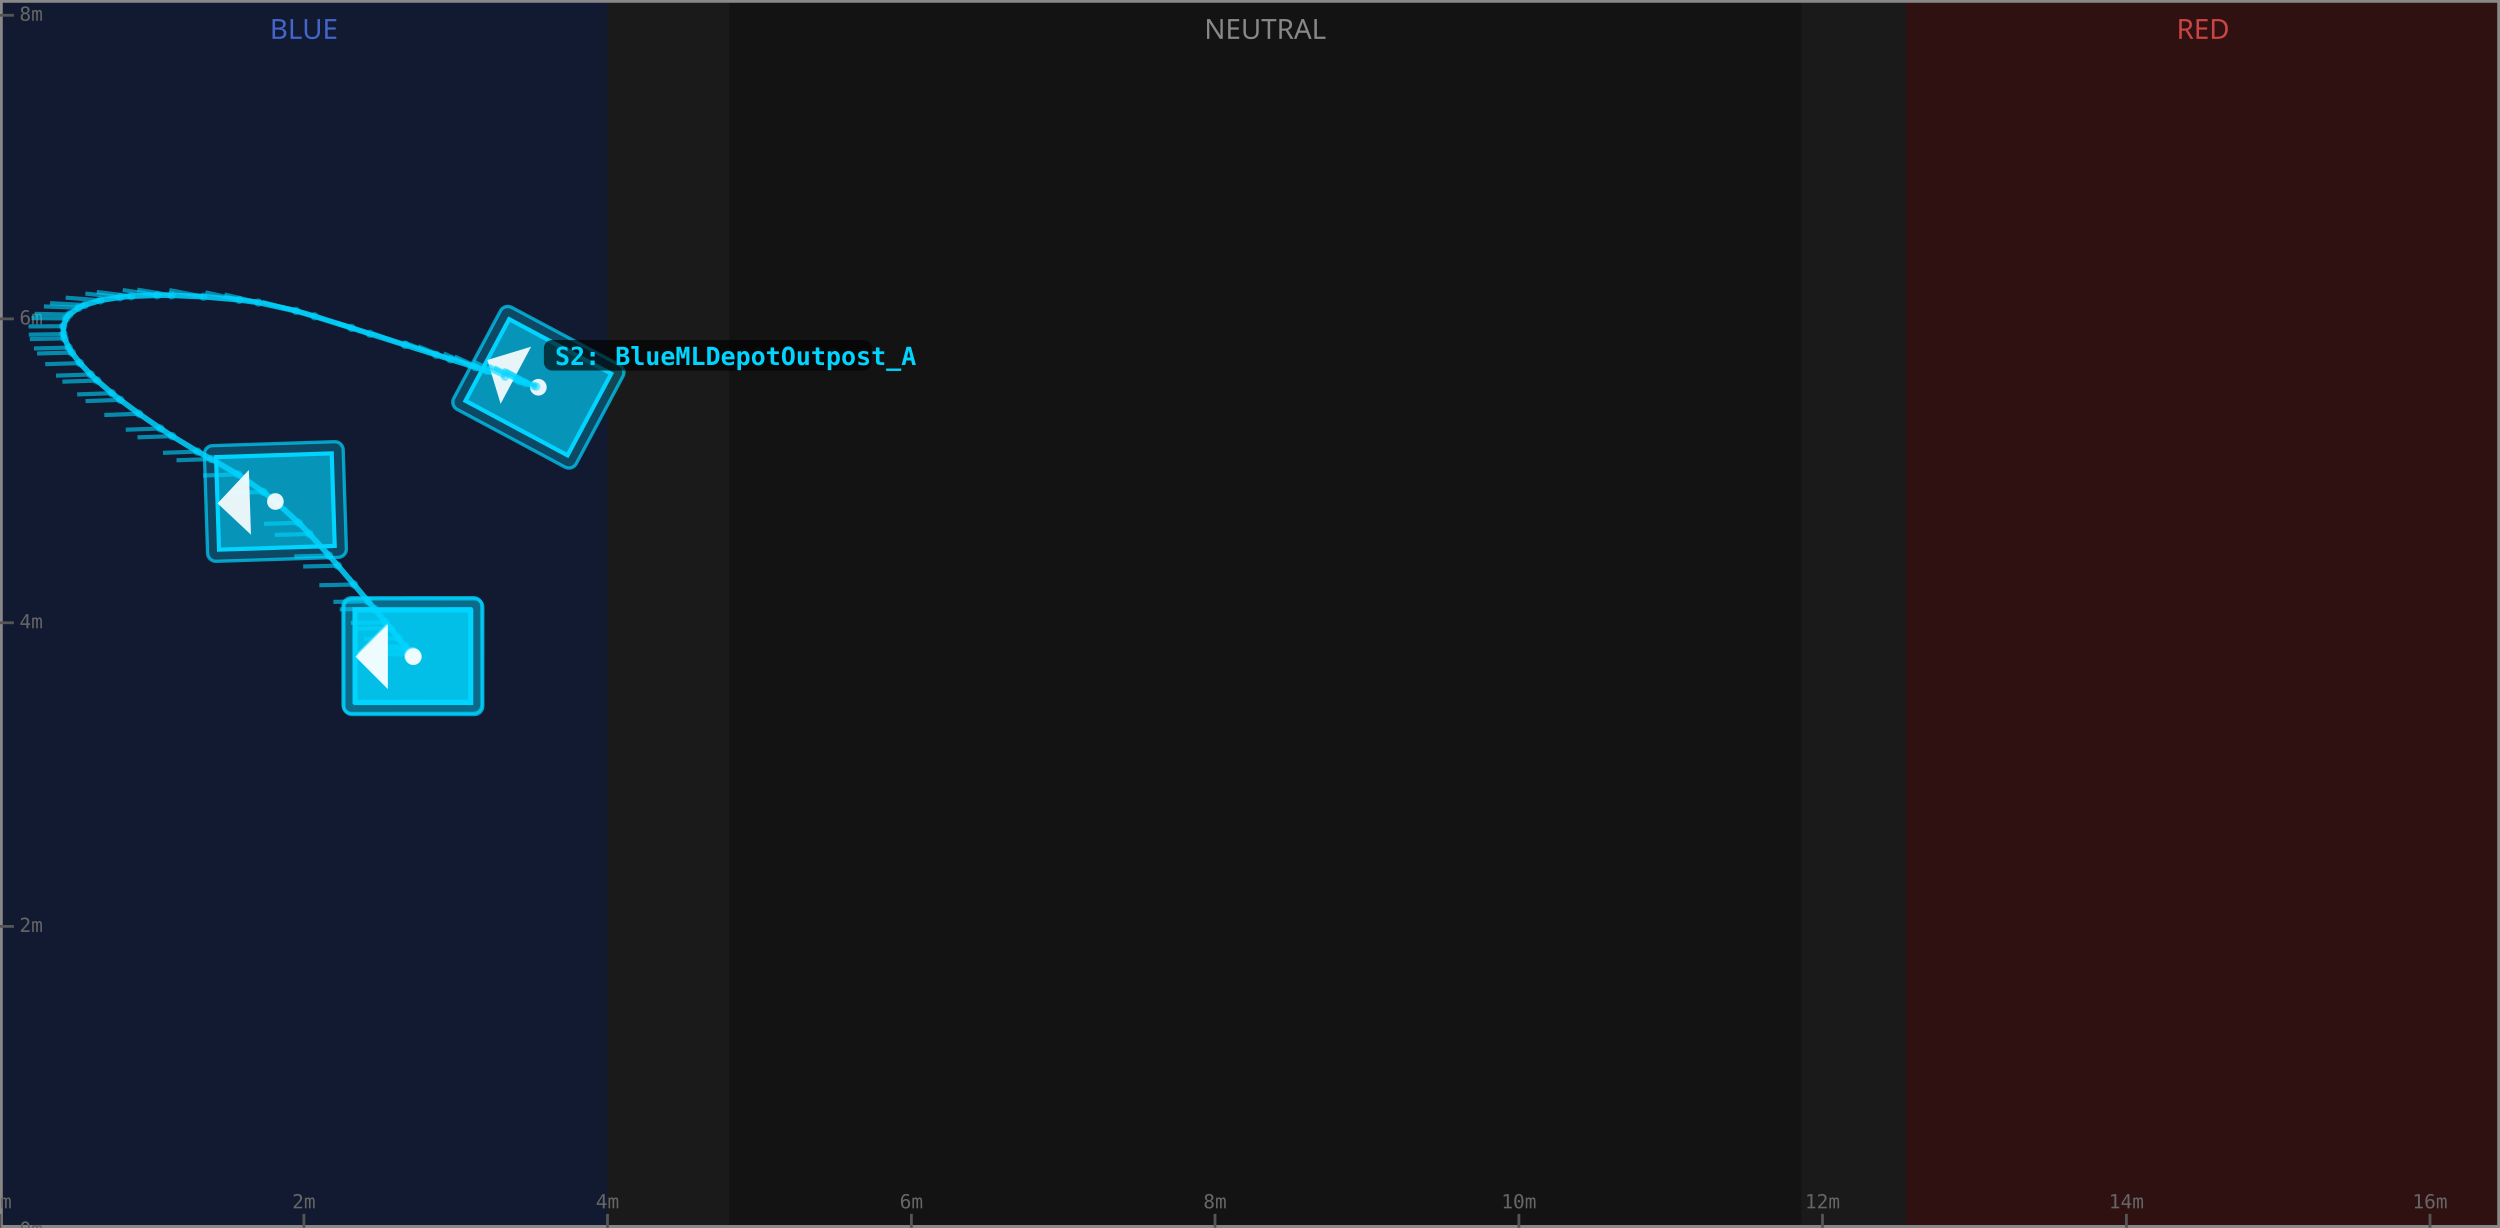
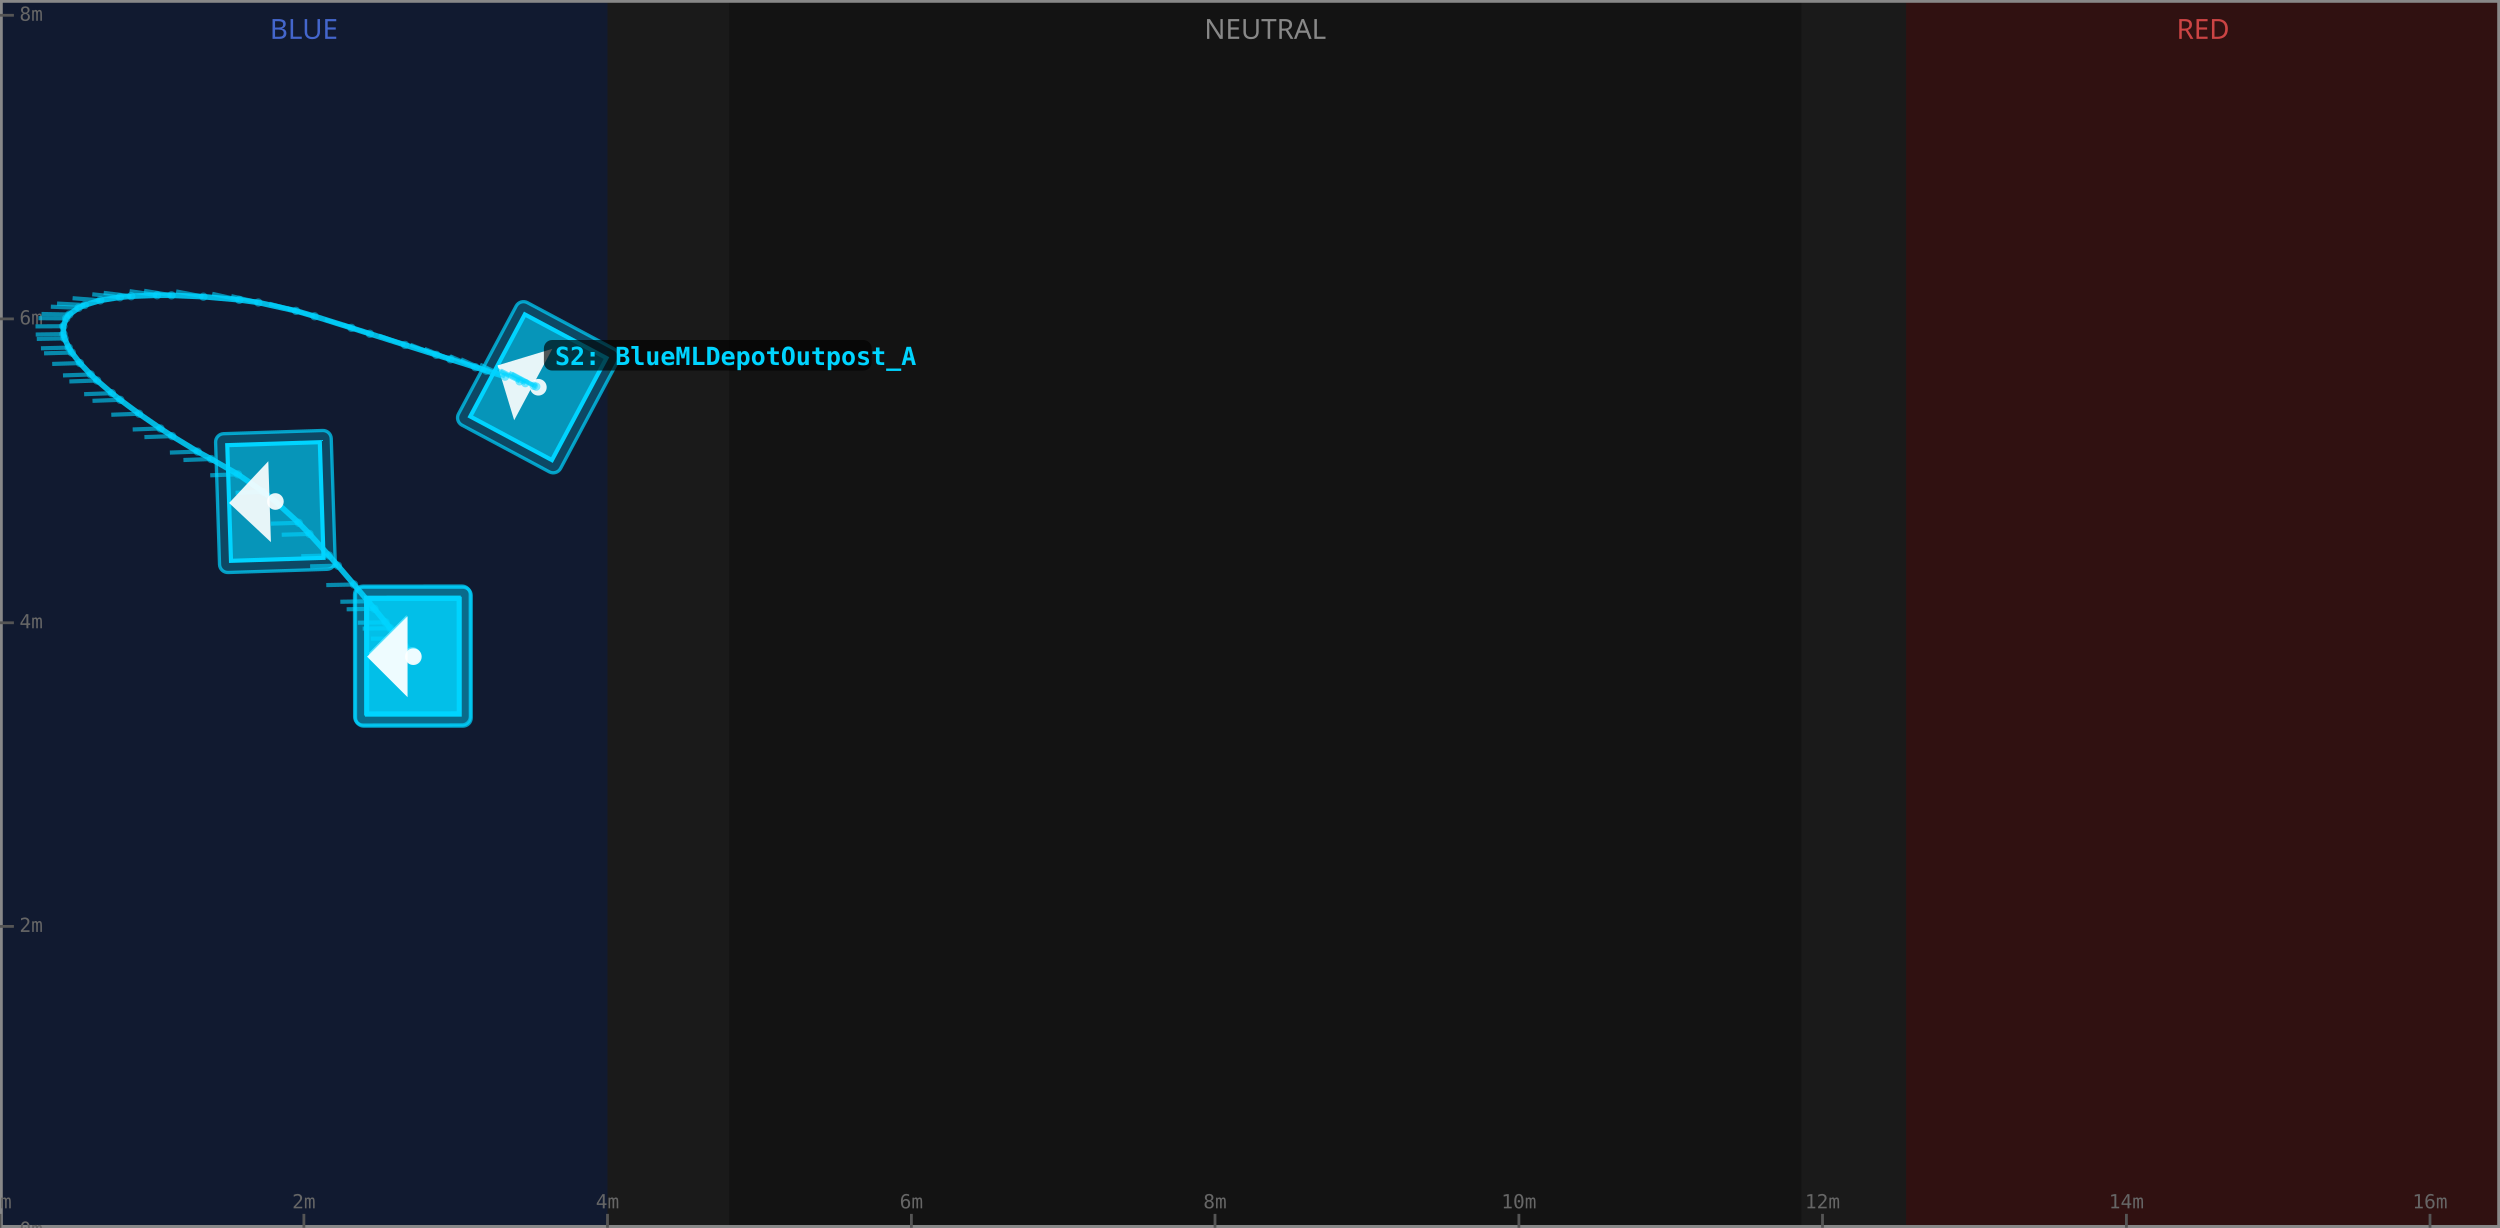
<svg xmlns="http://www.w3.org/2000/svg" width="900" height="442" viewBox="0 0 900 442">
  <rect x="0" y="0" width="900" height="442" fill="#1a1a1a" />
  <rect x="0" y="0" width="218.7" height="442" fill="#0d1a3a" fill-opacity="0.7" />
  <text x="109.4" y="14" text-anchor="middle" font-size="10" fill="#4466cc" font-family="sans-serif">BLUE</text>
  <rect x="262.5" y="0" width="386.0" height="442" fill="#111111" fill-opacity="0.7" />
  <text x="455.5" y="14" text-anchor="middle" font-size="10" fill="#888" font-family="sans-serif">NEUTRAL</text>
  <rect x="686.2" y="0" width="213.8" height="442" fill="#3a0d0d" fill-opacity="0.7" />
  <text x="793.1" y="14" text-anchor="middle" font-size="10" fill="#cc4444" font-family="sans-serif">RED</text>
  <rect x="0" y="0" width="900" height="442" fill="none" stroke="#888" stroke-width="2" />
  <line x1="0.0" y1="442" x2="0.0" y2="437" stroke="#555" stroke-width="1" />
  <text x="0.0" y="435" text-anchor="middle" font-size="7" fill="#666" font-family="monospace">0m</text>
  <line x1="109.4" y1="442" x2="109.4" y2="437" stroke="#555" stroke-width="1" />
  <text x="109.4" y="435" text-anchor="middle" font-size="7" fill="#666" font-family="monospace">2m</text>
  <line x1="218.7" y1="442" x2="218.7" y2="437" stroke="#555" stroke-width="1" />
  <text x="218.7" y="435" text-anchor="middle" font-size="7" fill="#666" font-family="monospace">4m</text>
  <line x1="328.1" y1="442" x2="328.1" y2="437" stroke="#555" stroke-width="1" />
  <text x="328.1" y="435" text-anchor="middle" font-size="7" fill="#666" font-family="monospace">6m</text>
  <line x1="437.4" y1="442" x2="437.4" y2="437" stroke="#555" stroke-width="1" />
  <text x="437.4" y="435" text-anchor="middle" font-size="7" fill="#666" font-family="monospace">8m</text>
  <line x1="546.8" y1="442" x2="546.8" y2="437" stroke="#555" stroke-width="1" />
  <text x="546.8" y="435" text-anchor="middle" font-size="7" fill="#666" font-family="monospace">10m</text>
  <line x1="656.1" y1="442" x2="656.1" y2="437" stroke="#555" stroke-width="1" />
  <text x="656.1" y="435" text-anchor="middle" font-size="7" fill="#666" font-family="monospace">12m</text>
  <line x1="765.5" y1="442" x2="765.5" y2="437" stroke="#555" stroke-width="1" />
  <text x="765.5" y="435" text-anchor="middle" font-size="7" fill="#666" font-family="monospace">14m</text>
  <line x1="874.8" y1="442" x2="874.8" y2="437" stroke="#555" stroke-width="1" />
  <text x="874.8" y="435" text-anchor="middle" font-size="7" fill="#666" font-family="monospace">16m</text>
  <line x1="0" y1="442.9" x2="5" y2="442.9" stroke="#555" stroke-width="1" />
  <text x="7" y="442.9" dominant-baseline="middle" font-size="7" fill="#666" font-family="monospace">0m</text>
  <line x1="0" y1="333.5" x2="5" y2="333.5" stroke="#555" stroke-width="1" />
  <text x="7" y="333.5" dominant-baseline="middle" font-size="7" fill="#666" font-family="monospace">2m</text>
  <line x1="0" y1="224.2" x2="5" y2="224.2" stroke="#555" stroke-width="1" />
  <text x="7" y="224.2" dominant-baseline="middle" font-size="7" fill="#666" font-family="monospace">4m</text>
  <line x1="0" y1="114.8" x2="5" y2="114.8" stroke="#555" stroke-width="1" />
  <text x="7" y="114.8" dominant-baseline="middle" font-size="7" fill="#666" font-family="monospace">6m</text>
  <line x1="0" y1="5.5" x2="5" y2="5.5" stroke="#555" stroke-width="1" />
  <text x="7" y="5.5" dominant-baseline="middle" font-size="7" fill="#666" font-family="monospace">8m</text>
  <polyline points="193.81,139.41 193.06,139.18 192.13,138.88 189.13,137.93 187.06,137.27 181.82,135.60 175.07,133.46 171.13,132.21 162.13,129.35 157.07,127.75 145.82,124.18 133.14,120.15 126.51,118.03 113.24,113.86 106.56,111.91 92.99,108.90 86.15,107.95 73.23,106.81 61.74,106.32 56.54,106.29 47.25,106.64 43.16,107.01 36.10,108.14 30.52,109.80 28.29,110.81 24.95,113.22 23.84,114.62 22.78,117.44 22.85,120.28 23.24,121.82 24.74,125.14 25.85,126.92 28.78,130.71 32.66,134.81 34.96,136.98 40.28,141.55 43.29,143.94 50.05,148.95 57.76,154.25 61.98,157.00 71.15,162.58 76.03,165.25 85.67,170.76 94.80,177.08 99.14,180.54 107.53,188.21 111.41,192.22 118.44,199.98 121.64,203.64 127.45,210.42 132.52,216.46 134.79,219.18 138.80,224.05 140.55,226.19 143.53,229.86 145.85,232.72 146.75,233.85 148.07,235.49 148.48,236.00 148.81,236.41" fill="none" stroke="#00d4ff" stroke-width="2" stroke-opacity="0.85" stroke-linejoin="round" stroke-linecap="round" />
  <g id="pose0" transform="translate(193.81,139.41) rotate(-151.87)">
-     <rect x="-25.00" y="-20.83" width="50.00" height="41.66" rx="3" fill="#00d4ff" fill-opacity="0.25" stroke="#00d4ff" stroke-width="1.2" stroke-opacity="0.7" />
-     <rect x="-20.83" y="-16.67" width="41.66" height="33.33" fill="#00d4ff" fill-opacity="0.55" stroke="#00d4ff" stroke-width="1.5" />
-     <polygon points="20.83,0 9.17,11.67 9.17,-11.67" fill="#ffffff" fill-opacity="0.9" />
+     <rect x="-20.83" y="-25.00" width="41.66" height="50.00" rx="3" fill="#00d4ff" fill-opacity="0.25" stroke="#00d4ff" stroke-width="1.2" stroke-opacity="0.7" />
+     <rect x="-16.67" y="-20.83" width="33.33" height="41.66" fill="#00d4ff" fill-opacity="0.55" stroke="#00d4ff" stroke-width="1.5" />
+     <polygon points="16.67,0 2.08,14.58 2.08,-14.58" fill="#ffffff" fill-opacity="0.9" />
    <circle cx="0" cy="0" r="3" fill="#ffffff" fill-opacity="0.9" />
  </g>
  <g id="pose1" transform="translate(193.06,139.18) rotate(-151.99)">
-     <line x1="0" y1="0" x2="12.50" y2="0" stroke="#00d4ff" stroke-width="1.5" stroke-opacity="0.6" />
+     <line x1="0" y1="0" x2="10.00" y2="0" stroke="#00d4ff" stroke-width="1.5" stroke-opacity="0.6" />
    <circle cx="0" cy="0" r="1.5" fill="#00d4ff" fill-opacity="0.5" />
  </g>
  <g id="pose2" transform="translate(192.13,138.88) rotate(-152.21)">
-     <line x1="0" y1="0" x2="12.50" y2="0" stroke="#00d4ff" stroke-width="1.5" stroke-opacity="0.6" />
+     <line x1="0" y1="0" x2="10.00" y2="0" stroke="#00d4ff" stroke-width="1.5" stroke-opacity="0.6" />
    <circle cx="0" cy="0" r="1.5" fill="#00d4ff" fill-opacity="0.5" />
  </g>
  <g id="pose3" transform="translate(189.13,137.93) rotate(-152.93)">
-     <line x1="0" y1="0" x2="12.50" y2="0" stroke="#00d4ff" stroke-width="1.5" stroke-opacity="0.6" />
+     <line x1="0" y1="0" x2="10.00" y2="0" stroke="#00d4ff" stroke-width="1.5" stroke-opacity="0.6" />
    <circle cx="0" cy="0" r="1.5" fill="#00d4ff" fill-opacity="0.5" />
  </g>
  <g id="pose4" transform="translate(187.06,137.27) rotate(-153.40)">
-     <line x1="0" y1="0" x2="12.50" y2="0" stroke="#00d4ff" stroke-width="1.5" stroke-opacity="0.6" />
+     <line x1="0" y1="0" x2="10.00" y2="0" stroke="#00d4ff" stroke-width="1.5" stroke-opacity="0.6" />
    <circle cx="0" cy="0" r="1.5" fill="#00d4ff" fill-opacity="0.5" />
  </g>
  <g id="pose5" transform="translate(181.82,135.60) rotate(-154.53)">
-     <line x1="0" y1="0" x2="12.50" y2="0" stroke="#00d4ff" stroke-width="1.5" stroke-opacity="0.6" />
+     <line x1="0" y1="0" x2="10.00" y2="0" stroke="#00d4ff" stroke-width="1.5" stroke-opacity="0.6" />
    <circle cx="0" cy="0" r="1.5" fill="#00d4ff" fill-opacity="0.5" />
  </g>
  <g id="pose6" transform="translate(175.07,133.46) rotate(-155.84)">
-     <line x1="0" y1="0" x2="12.50" y2="0" stroke="#00d4ff" stroke-width="1.5" stroke-opacity="0.6" />
+     <line x1="0" y1="0" x2="10.00" y2="0" stroke="#00d4ff" stroke-width="1.5" stroke-opacity="0.6" />
    <circle cx="0" cy="0" r="1.5" fill="#00d4ff" fill-opacity="0.5" />
  </g>
  <g id="pose7" transform="translate(171.13,132.21) rotate(-156.55)">
-     <line x1="0" y1="0" x2="12.50" y2="0" stroke="#00d4ff" stroke-width="1.5" stroke-opacity="0.6" />
+     <line x1="0" y1="0" x2="10.00" y2="0" stroke="#00d4ff" stroke-width="1.5" stroke-opacity="0.6" />
    <circle cx="0" cy="0" r="1.5" fill="#00d4ff" fill-opacity="0.5" />
  </g>
  <g id="pose8" transform="translate(162.13,129.35) rotate(-158.04)">
-     <line x1="0" y1="0" x2="12.50" y2="0" stroke="#00d4ff" stroke-width="1.5" stroke-opacity="0.6" />
+     <line x1="0" y1="0" x2="10.00" y2="0" stroke="#00d4ff" stroke-width="1.5" stroke-opacity="0.6" />
    <circle cx="0" cy="0" r="1.5" fill="#00d4ff" fill-opacity="0.5" />
  </g>
  <g id="pose9" transform="translate(157.07,127.75) rotate(-158.80)">
-     <line x1="0" y1="0" x2="12.50" y2="0" stroke="#00d4ff" stroke-width="1.5" stroke-opacity="0.6" />
+     <line x1="0" y1="0" x2="10.00" y2="0" stroke="#00d4ff" stroke-width="1.5" stroke-opacity="0.6" />
    <circle cx="0" cy="0" r="1.5" fill="#00d4ff" fill-opacity="0.5" />
  </g>
  <g id="pose10" transform="translate(145.82,124.18) rotate(-160.36)">
-     <line x1="0" y1="0" x2="12.50" y2="0" stroke="#00d4ff" stroke-width="1.5" stroke-opacity="0.6" />
+     <line x1="0" y1="0" x2="10.00" y2="0" stroke="#00d4ff" stroke-width="1.5" stroke-opacity="0.6" />
    <circle cx="0" cy="0" r="1.5" fill="#00d4ff" fill-opacity="0.5" />
  </g>
  <g id="pose11" transform="translate(133.14,120.15) rotate(-161.92)">
-     <line x1="0" y1="0" x2="12.50" y2="0" stroke="#00d4ff" stroke-width="1.5" stroke-opacity="0.6" />
+     <line x1="0" y1="0" x2="10.00" y2="0" stroke="#00d4ff" stroke-width="1.5" stroke-opacity="0.6" />
    <circle cx="0" cy="0" r="1.5" fill="#00d4ff" fill-opacity="0.5" />
  </g>
  <g id="pose12" transform="translate(126.51,118.03) rotate(-162.69)">
-     <line x1="0" y1="0" x2="12.50" y2="0" stroke="#00d4ff" stroke-width="1.5" stroke-opacity="0.6" />
+     <line x1="0" y1="0" x2="10.00" y2="0" stroke="#00d4ff" stroke-width="1.5" stroke-opacity="0.6" />
    <circle cx="0" cy="0" r="1.5" fill="#00d4ff" fill-opacity="0.5" />
  </g>
  <g id="pose13" transform="translate(113.24,113.86) rotate(-164.29)">
-     <line x1="0" y1="0" x2="12.50" y2="0" stroke="#00d4ff" stroke-width="1.5" stroke-opacity="0.6" />
+     <line x1="0" y1="0" x2="10.00" y2="0" stroke="#00d4ff" stroke-width="1.5" stroke-opacity="0.6" />
    <circle cx="0" cy="0" r="1.5" fill="#00d4ff" fill-opacity="0.5" />
  </g>
  <g id="pose14" transform="translate(106.56,111.91) rotate(-165.09)">
-     <line x1="0" y1="0" x2="12.50" y2="0" stroke="#00d4ff" stroke-width="1.5" stroke-opacity="0.6" />
+     <line x1="0" y1="0" x2="10.00" y2="0" stroke="#00d4ff" stroke-width="1.5" stroke-opacity="0.6" />
    <circle cx="0" cy="0" r="1.5" fill="#00d4ff" fill-opacity="0.5" />
  </g>
  <g id="pose15" transform="translate(92.99,108.90) rotate(-166.68)">
-     <line x1="0" y1="0" x2="12.50" y2="0" stroke="#00d4ff" stroke-width="1.5" stroke-opacity="0.6" />
+     <line x1="0" y1="0" x2="10.00" y2="0" stroke="#00d4ff" stroke-width="1.5" stroke-opacity="0.6" />
    <circle cx="0" cy="0" r="1.5" fill="#00d4ff" fill-opacity="0.5" />
  </g>
  <g id="pose16" transform="translate(86.15,107.95) rotate(-167.48)">
-     <line x1="0" y1="0" x2="12.50" y2="0" stroke="#00d4ff" stroke-width="1.5" stroke-opacity="0.6" />
+     <line x1="0" y1="0" x2="10.00" y2="0" stroke="#00d4ff" stroke-width="1.5" stroke-opacity="0.6" />
    <circle cx="0" cy="0" r="1.5" fill="#00d4ff" fill-opacity="0.5" />
  </g>
  <g id="pose17" transform="translate(73.23,106.81) rotate(-169.02)">
-     <line x1="0" y1="0" x2="12.50" y2="0" stroke="#00d4ff" stroke-width="1.5" stroke-opacity="0.6" />
+     <line x1="0" y1="0" x2="10.00" y2="0" stroke="#00d4ff" stroke-width="1.5" stroke-opacity="0.6" />
    <circle cx="0" cy="0" r="1.5" fill="#00d4ff" fill-opacity="0.5" />
  </g>
  <g id="pose18" transform="translate(61.74,106.32) rotate(-170.63)">
-     <line x1="0" y1="0" x2="12.50" y2="0" stroke="#00d4ff" stroke-width="1.5" stroke-opacity="0.6" />
+     <line x1="0" y1="0" x2="10.00" y2="0" stroke="#00d4ff" stroke-width="1.5" stroke-opacity="0.6" />
    <circle cx="0" cy="0" r="1.5" fill="#00d4ff" fill-opacity="0.5" />
  </g>
  <g id="pose19" transform="translate(56.54,106.29) rotate(-171.45)">
-     <line x1="0" y1="0" x2="12.50" y2="0" stroke="#00d4ff" stroke-width="1.5" stroke-opacity="0.6" />
+     <line x1="0" y1="0" x2="10.00" y2="0" stroke="#00d4ff" stroke-width="1.5" stroke-opacity="0.6" />
    <circle cx="0" cy="0" r="1.5" fill="#00d4ff" fill-opacity="0.5" />
  </g>
  <g id="pose20" transform="translate(47.25,106.64) rotate(-173.09)">
-     <line x1="0" y1="0" x2="12.50" y2="0" stroke="#00d4ff" stroke-width="1.5" stroke-opacity="0.6" />
+     <line x1="0" y1="0" x2="10.00" y2="0" stroke="#00d4ff" stroke-width="1.5" stroke-opacity="0.6" />
    <circle cx="0" cy="0" r="1.5" fill="#00d4ff" fill-opacity="0.5" />
  </g>
  <g id="pose21" transform="translate(43.16,107.01) rotate(-173.90)">
-     <line x1="0" y1="0" x2="12.50" y2="0" stroke="#00d4ff" stroke-width="1.5" stroke-opacity="0.6" />
+     <line x1="0" y1="0" x2="10.00" y2="0" stroke="#00d4ff" stroke-width="1.5" stroke-opacity="0.6" />
    <circle cx="0" cy="0" r="1.5" fill="#00d4ff" fill-opacity="0.5" />
  </g>
  <g id="pose22" transform="translate(36.10,108.14) rotate(-175.49)">
-     <line x1="0" y1="0" x2="12.50" y2="0" stroke="#00d4ff" stroke-width="1.5" stroke-opacity="0.6" />
+     <line x1="0" y1="0" x2="10.00" y2="0" stroke="#00d4ff" stroke-width="1.5" stroke-opacity="0.6" />
    <circle cx="0" cy="0" r="1.5" fill="#00d4ff" fill-opacity="0.5" />
  </g>
  <g id="pose23" transform="translate(30.52,109.80) rotate(-177.00)">
-     <line x1="0" y1="0" x2="12.50" y2="0" stroke="#00d4ff" stroke-width="1.5" stroke-opacity="0.6" />
+     <line x1="0" y1="0" x2="10.00" y2="0" stroke="#00d4ff" stroke-width="1.5" stroke-opacity="0.6" />
    <circle cx="0" cy="0" r="1.5" fill="#00d4ff" fill-opacity="0.5" />
  </g>
  <g id="pose24" transform="translate(28.29,110.81) rotate(-177.70)">
-     <line x1="0" y1="0" x2="12.50" y2="0" stroke="#00d4ff" stroke-width="1.5" stroke-opacity="0.6" />
+     <line x1="0" y1="0" x2="10.00" y2="0" stroke="#00d4ff" stroke-width="1.5" stroke-opacity="0.6" />
    <circle cx="0" cy="0" r="1.5" fill="#00d4ff" fill-opacity="0.5" />
  </g>
  <g id="pose25" transform="translate(24.95,113.22) rotate(-178.97)">
-     <line x1="0" y1="0" x2="12.50" y2="0" stroke="#00d4ff" stroke-width="1.5" stroke-opacity="0.6" />
+     <line x1="0" y1="0" x2="10.00" y2="0" stroke="#00d4ff" stroke-width="1.5" stroke-opacity="0.6" />
    <circle cx="0" cy="0" r="1.5" fill="#00d4ff" fill-opacity="0.5" />
  </g>
  <g id="pose26" transform="translate(23.84,114.62) rotate(-179.52)">
-     <line x1="0" y1="0" x2="12.50" y2="0" stroke="#00d4ff" stroke-width="1.5" stroke-opacity="0.6" />
+     <line x1="0" y1="0" x2="10.00" y2="0" stroke="#00d4ff" stroke-width="1.5" stroke-opacity="0.6" />
    <circle cx="0" cy="0" r="1.5" fill="#00d4ff" fill-opacity="0.5" />
  </g>
  <g id="pose27" transform="translate(22.78,117.44) rotate(179.68)">
-     <line x1="0" y1="0" x2="12.50" y2="0" stroke="#00d4ff" stroke-width="1.5" stroke-opacity="0.6" />
+     <line x1="0" y1="0" x2="10.00" y2="0" stroke="#00d4ff" stroke-width="1.5" stroke-opacity="0.6" />
    <circle cx="0" cy="0" r="1.5" fill="#00d4ff" fill-opacity="0.5" />
  </g>
  <g id="pose28" transform="translate(22.85,120.28) rotate(179.14)">
-     <line x1="0" y1="0" x2="12.50" y2="0" stroke="#00d4ff" stroke-width="1.5" stroke-opacity="0.6" />
+     <line x1="0" y1="0" x2="10.00" y2="0" stroke="#00d4ff" stroke-width="1.5" stroke-opacity="0.6" />
    <circle cx="0" cy="0" r="1.5" fill="#00d4ff" fill-opacity="0.5" />
  </g>
  <g id="pose29" transform="translate(23.24,121.82) rotate(178.92)">
-     <line x1="0" y1="0" x2="12.50" y2="0" stroke="#00d4ff" stroke-width="1.5" stroke-opacity="0.6" />
+     <line x1="0" y1="0" x2="10.00" y2="0" stroke="#00d4ff" stroke-width="1.5" stroke-opacity="0.6" />
    <circle cx="0" cy="0" r="1.5" fill="#00d4ff" fill-opacity="0.5" />
  </g>
  <g id="pose30" transform="translate(24.74,125.14) rotate(178.57)">
-     <line x1="0" y1="0" x2="12.50" y2="0" stroke="#00d4ff" stroke-width="1.5" stroke-opacity="0.6" />
+     <line x1="0" y1="0" x2="10.00" y2="0" stroke="#00d4ff" stroke-width="1.5" stroke-opacity="0.6" />
    <circle cx="0" cy="0" r="1.5" fill="#00d4ff" fill-opacity="0.5" />
  </g>
  <g id="pose31" transform="translate(25.85,126.92) rotate(178.42)">
-     <line x1="0" y1="0" x2="12.50" y2="0" stroke="#00d4ff" stroke-width="1.5" stroke-opacity="0.6" />
+     <line x1="0" y1="0" x2="10.00" y2="0" stroke="#00d4ff" stroke-width="1.5" stroke-opacity="0.6" />
    <circle cx="0" cy="0" r="1.5" fill="#00d4ff" fill-opacity="0.5" />
  </g>
  <g id="pose32" transform="translate(28.78,130.71) rotate(178.21)">
-     <line x1="0" y1="0" x2="12.50" y2="0" stroke="#00d4ff" stroke-width="1.5" stroke-opacity="0.6" />
+     <line x1="0" y1="0" x2="10.00" y2="0" stroke="#00d4ff" stroke-width="1.5" stroke-opacity="0.6" />
    <circle cx="0" cy="0" r="1.5" fill="#00d4ff" fill-opacity="0.5" />
  </g>
  <g id="pose33" transform="translate(32.66,134.81) rotate(178.06)">
-     <line x1="0" y1="0" x2="12.50" y2="0" stroke="#00d4ff" stroke-width="1.5" stroke-opacity="0.6" />
+     <line x1="0" y1="0" x2="10.00" y2="0" stroke="#00d4ff" stroke-width="1.5" stroke-opacity="0.6" />
    <circle cx="0" cy="0" r="1.5" fill="#00d4ff" fill-opacity="0.5" />
  </g>
  <g id="pose34" transform="translate(34.96,136.98) rotate(178.02)">
-     <line x1="0" y1="0" x2="12.50" y2="0" stroke="#00d4ff" stroke-width="1.5" stroke-opacity="0.6" />
+     <line x1="0" y1="0" x2="10.00" y2="0" stroke="#00d4ff" stroke-width="1.5" stroke-opacity="0.6" />
    <circle cx="0" cy="0" r="1.5" fill="#00d4ff" fill-opacity="0.5" />
  </g>
  <g id="pose35" transform="translate(40.28,141.55) rotate(177.96)">
-     <line x1="0" y1="0" x2="12.50" y2="0" stroke="#00d4ff" stroke-width="1.5" stroke-opacity="0.6" />
+     <line x1="0" y1="0" x2="10.00" y2="0" stroke="#00d4ff" stroke-width="1.5" stroke-opacity="0.6" />
    <circle cx="0" cy="0" r="1.5" fill="#00d4ff" fill-opacity="0.5" />
  </g>
  <g id="pose36" transform="translate(43.29,143.94) rotate(177.94)">
-     <line x1="0" y1="0" x2="12.50" y2="0" stroke="#00d4ff" stroke-width="1.5" stroke-opacity="0.6" />
+     <line x1="0" y1="0" x2="10.00" y2="0" stroke="#00d4ff" stroke-width="1.5" stroke-opacity="0.6" />
    <circle cx="0" cy="0" r="1.5" fill="#00d4ff" fill-opacity="0.5" />
  </g>
  <g id="pose37" transform="translate(50.05,148.95) rotate(177.94)">
-     <line x1="0" y1="0" x2="12.50" y2="0" stroke="#00d4ff" stroke-width="1.5" stroke-opacity="0.6" />
+     <line x1="0" y1="0" x2="10.00" y2="0" stroke="#00d4ff" stroke-width="1.5" stroke-opacity="0.6" />
    <circle cx="0" cy="0" r="1.5" fill="#00d4ff" fill-opacity="0.5" />
  </g>
  <g id="pose38" transform="translate(57.76,154.25) rotate(177.95)">
-     <line x1="0" y1="0" x2="12.50" y2="0" stroke="#00d4ff" stroke-width="1.5" stroke-opacity="0.6" />
+     <line x1="0" y1="0" x2="10.00" y2="0" stroke="#00d4ff" stroke-width="1.5" stroke-opacity="0.6" />
    <circle cx="0" cy="0" r="1.5" fill="#00d4ff" fill-opacity="0.5" />
  </g>
  <g id="pose39" transform="translate(61.98,157.00) rotate(177.96)">
-     <line x1="0" y1="0" x2="12.50" y2="0" stroke="#00d4ff" stroke-width="1.5" stroke-opacity="0.6" />
+     <line x1="0" y1="0" x2="10.00" y2="0" stroke="#00d4ff" stroke-width="1.5" stroke-opacity="0.6" />
    <circle cx="0" cy="0" r="1.5" fill="#00d4ff" fill-opacity="0.5" />
  </g>
  <g id="pose40" transform="translate(71.15,162.58) rotate(177.98)">
-     <line x1="0" y1="0" x2="12.50" y2="0" stroke="#00d4ff" stroke-width="1.5" stroke-opacity="0.6" />
+     <line x1="0" y1="0" x2="10.00" y2="0" stroke="#00d4ff" stroke-width="1.5" stroke-opacity="0.6" />
    <circle cx="0" cy="0" r="1.5" fill="#00d4ff" fill-opacity="0.5" />
  </g>
  <g id="pose41" transform="translate(76.03,165.25) rotate(177.97)">
-     <line x1="0" y1="0" x2="12.50" y2="0" stroke="#00d4ff" stroke-width="1.5" stroke-opacity="0.6" />
+     <line x1="0" y1="0" x2="10.00" y2="0" stroke="#00d4ff" stroke-width="1.5" stroke-opacity="0.6" />
    <circle cx="0" cy="0" r="1.5" fill="#00d4ff" fill-opacity="0.5" />
  </g>
  <g id="pose42" transform="translate(85.67,170.76) rotate(178.02)">
-     <line x1="0" y1="0" x2="12.50" y2="0" stroke="#00d4ff" stroke-width="1.5" stroke-opacity="0.6" />
+     <line x1="0" y1="0" x2="10.00" y2="0" stroke="#00d4ff" stroke-width="1.5" stroke-opacity="0.6" />
    <circle cx="0" cy="0" r="1.5" fill="#00d4ff" fill-opacity="0.5" />
  </g>
  <g id="pose43" transform="translate(94.80,177.08) rotate(178.11)">
-     <line x1="0" y1="0" x2="12.50" y2="0" stroke="#00d4ff" stroke-width="1.5" stroke-opacity="0.6" />
+     <line x1="0" y1="0" x2="10.00" y2="0" stroke="#00d4ff" stroke-width="1.5" stroke-opacity="0.6" />
    <circle cx="0" cy="0" r="1.5" fill="#00d4ff" fill-opacity="0.5" />
  </g>
  <g id="pose44" transform="translate(99.14,180.54) rotate(178.15)">
-     <rect x="-25.00" y="-20.83" width="50.00" height="41.66" rx="3" fill="#00d4ff" fill-opacity="0.25" stroke="#00d4ff" stroke-width="1.2" stroke-opacity="0.7" />
-     <rect x="-20.83" y="-16.67" width="41.66" height="33.33" fill="#00d4ff" fill-opacity="0.55" stroke="#00d4ff" stroke-width="1.5" />
-     <polygon points="20.83,0 9.17,11.67 9.17,-11.67" fill="#ffffff" fill-opacity="0.9" />
+     <rect x="-20.83" y="-25.00" width="41.66" height="50.00" rx="3" fill="#00d4ff" fill-opacity="0.25" stroke="#00d4ff" stroke-width="1.2" stroke-opacity="0.7" />
+     <rect x="-16.67" y="-20.83" width="33.33" height="41.66" fill="#00d4ff" fill-opacity="0.55" stroke="#00d4ff" stroke-width="1.5" />
+     <polygon points="16.67,0 2.08,14.58 2.08,-14.58" fill="#ffffff" fill-opacity="0.9" />
    <circle cx="0" cy="0" r="3" fill="#ffffff" fill-opacity="0.9" />
  </g>
  <g id="pose45" transform="translate(107.53,188.21) rotate(178.28)">
-     <line x1="0" y1="0" x2="12.50" y2="0" stroke="#00d4ff" stroke-width="1.5" stroke-opacity="0.6" />
+     <line x1="0" y1="0" x2="10.00" y2="0" stroke="#00d4ff" stroke-width="1.5" stroke-opacity="0.6" />
    <circle cx="0" cy="0" r="1.5" fill="#00d4ff" fill-opacity="0.5" />
  </g>
  <g id="pose46" transform="translate(111.41,192.22) rotate(178.35)">
-     <line x1="0" y1="0" x2="12.50" y2="0" stroke="#00d4ff" stroke-width="1.5" stroke-opacity="0.6" />
+     <line x1="0" y1="0" x2="10.00" y2="0" stroke="#00d4ff" stroke-width="1.5" stroke-opacity="0.6" />
    <circle cx="0" cy="0" r="1.5" fill="#00d4ff" fill-opacity="0.5" />
  </g>
  <g id="pose47" transform="translate(118.44,199.98) rotate(178.52)">
-     <line x1="0" y1="0" x2="12.50" y2="0" stroke="#00d4ff" stroke-width="1.5" stroke-opacity="0.6" />
+     <line x1="0" y1="0" x2="10.00" y2="0" stroke="#00d4ff" stroke-width="1.5" stroke-opacity="0.6" />
    <circle cx="0" cy="0" r="1.5" fill="#00d4ff" fill-opacity="0.5" />
  </g>
  <g id="pose48" transform="translate(121.64,203.64) rotate(178.61)">
-     <line x1="0" y1="0" x2="12.50" y2="0" stroke="#00d4ff" stroke-width="1.5" stroke-opacity="0.6" />
+     <line x1="0" y1="0" x2="10.00" y2="0" stroke="#00d4ff" stroke-width="1.5" stroke-opacity="0.6" />
    <circle cx="0" cy="0" r="1.5" fill="#00d4ff" fill-opacity="0.5" />
  </g>
  <g id="pose49" transform="translate(127.45,210.42) rotate(178.80)">
-     <line x1="0" y1="0" x2="12.50" y2="0" stroke="#00d4ff" stroke-width="1.5" stroke-opacity="0.6" />
+     <line x1="0" y1="0" x2="10.00" y2="0" stroke="#00d4ff" stroke-width="1.5" stroke-opacity="0.6" />
    <circle cx="0" cy="0" r="1.5" fill="#00d4ff" fill-opacity="0.5" />
  </g>
  <g id="pose50" transform="translate(132.52,216.46) rotate(179.00)">
-     <line x1="0" y1="0" x2="12.50" y2="0" stroke="#00d4ff" stroke-width="1.5" stroke-opacity="0.6" />
+     <line x1="0" y1="0" x2="10.00" y2="0" stroke="#00d4ff" stroke-width="1.5" stroke-opacity="0.6" />
    <circle cx="0" cy="0" r="1.5" fill="#00d4ff" fill-opacity="0.5" />
  </g>
  <g id="pose51" transform="translate(134.79,219.18) rotate(179.10)">
-     <line x1="0" y1="0" x2="12.50" y2="0" stroke="#00d4ff" stroke-width="1.5" stroke-opacity="0.6" />
+     <line x1="0" y1="0" x2="10.00" y2="0" stroke="#00d4ff" stroke-width="1.5" stroke-opacity="0.6" />
    <circle cx="0" cy="0" r="1.5" fill="#00d4ff" fill-opacity="0.5" />
  </g>
  <g id="pose52" transform="translate(138.80,224.05) rotate(179.29)">
-     <line x1="0" y1="0" x2="12.50" y2="0" stroke="#00d4ff" stroke-width="1.5" stroke-opacity="0.6" />
+     <line x1="0" y1="0" x2="10.00" y2="0" stroke="#00d4ff" stroke-width="1.5" stroke-opacity="0.6" />
    <circle cx="0" cy="0" r="1.5" fill="#00d4ff" fill-opacity="0.5" />
  </g>
  <g id="pose53" transform="translate(140.55,226.19) rotate(179.39)">
-     <line x1="0" y1="0" x2="12.50" y2="0" stroke="#00d4ff" stroke-width="1.5" stroke-opacity="0.6" />
+     <line x1="0" y1="0" x2="10.00" y2="0" stroke="#00d4ff" stroke-width="1.5" stroke-opacity="0.6" />
    <circle cx="0" cy="0" r="1.5" fill="#00d4ff" fill-opacity="0.5" />
  </g>
  <g id="pose54" transform="translate(143.53,229.86) rotate(179.57)">
-     <line x1="0" y1="0" x2="12.50" y2="0" stroke="#00d4ff" stroke-width="1.5" stroke-opacity="0.6" />
+     <line x1="0" y1="0" x2="10.00" y2="0" stroke="#00d4ff" stroke-width="1.5" stroke-opacity="0.6" />
    <circle cx="0" cy="0" r="1.5" fill="#00d4ff" fill-opacity="0.5" />
  </g>
  <g id="pose55" transform="translate(145.85,232.72) rotate(179.73)">
-     <line x1="0" y1="0" x2="12.50" y2="0" stroke="#00d4ff" stroke-width="1.5" stroke-opacity="0.6" />
+     <line x1="0" y1="0" x2="10.00" y2="0" stroke="#00d4ff" stroke-width="1.5" stroke-opacity="0.6" />
    <circle cx="0" cy="0" r="1.5" fill="#00d4ff" fill-opacity="0.5" />
  </g>
  <g id="pose56" transform="translate(146.75,233.85) rotate(179.79)">
-     <line x1="0" y1="0" x2="12.50" y2="0" stroke="#00d4ff" stroke-width="1.5" stroke-opacity="0.6" />
+     <line x1="0" y1="0" x2="10.00" y2="0" stroke="#00d4ff" stroke-width="1.5" stroke-opacity="0.6" />
    <circle cx="0" cy="0" r="1.5" fill="#00d4ff" fill-opacity="0.5" />
  </g>
  <g id="pose57" transform="translate(148.07,235.49) rotate(179.91)">
-     <line x1="0" y1="0" x2="12.50" y2="0" stroke="#00d4ff" stroke-width="1.5" stroke-opacity="0.6" />
+     <line x1="0" y1="0" x2="10.00" y2="0" stroke="#00d4ff" stroke-width="1.5" stroke-opacity="0.6" />
    <circle cx="0" cy="0" r="1.5" fill="#00d4ff" fill-opacity="0.5" />
  </g>
  <g id="pose58" transform="translate(148.48,236.00) rotate(179.95)">
-     <rect x="-25.00" y="-20.83" width="50.00" height="41.66" rx="3" fill="#00d4ff" fill-opacity="0.25" stroke="#00d4ff" stroke-width="1.2" stroke-opacity="0.7" />
-     <rect x="-20.83" y="-16.67" width="41.66" height="33.33" fill="#00d4ff" fill-opacity="0.55" stroke="#00d4ff" stroke-width="1.5" />
-     <polygon points="20.83,0 9.17,11.67 9.17,-11.67" fill="#ffffff" fill-opacity="0.9" />
+     <rect x="-20.83" y="-25.00" width="41.66" height="50.00" rx="3" fill="#00d4ff" fill-opacity="0.25" stroke="#00d4ff" stroke-width="1.2" stroke-opacity="0.7" />
+     <rect x="-16.67" y="-20.83" width="33.33" height="41.66" fill="#00d4ff" fill-opacity="0.55" stroke="#00d4ff" stroke-width="1.5" />
+     <polygon points="16.67,0 2.08,14.58 2.08,-14.58" fill="#ffffff" fill-opacity="0.9" />
    <circle cx="0" cy="0" r="3" fill="#ffffff" fill-opacity="0.9" />
  </g>
  <g id="pose59" transform="translate(148.81,236.41) rotate(-180.00)">
-     <rect x="-25.00" y="-20.83" width="50.00" height="41.66" rx="3" fill="#00d4ff" fill-opacity="0.25" stroke="#00d4ff" stroke-width="1.2" stroke-opacity="0.7" />
-     <rect x="-20.83" y="-16.67" width="41.66" height="33.33" fill="#00d4ff" fill-opacity="0.55" stroke="#00d4ff" stroke-width="1.5" />
-     <polygon points="20.83,0 9.17,11.67 9.17,-11.67" fill="#ffffff" fill-opacity="0.9" />
+     <rect x="-20.83" y="-25.00" width="41.66" height="50.00" rx="3" fill="#00d4ff" fill-opacity="0.25" stroke="#00d4ff" stroke-width="1.2" stroke-opacity="0.7" />
+     <rect x="-16.67" y="-20.83" width="33.33" height="41.66" fill="#00d4ff" fill-opacity="0.55" stroke="#00d4ff" stroke-width="1.5" />
+     <polygon points="16.67,0 2.08,14.58 2.08,-14.58" fill="#ffffff" fill-opacity="0.9" />
    <circle cx="0" cy="0" r="3" fill="#ffffff" fill-opacity="0.9" />
  </g>
  <rect x="195.8" y="122.4" width="118.0" height="11" rx="3" fill="#000000" fill-opacity="0.65" />
  <text x="199.8" y="131.4" font-size="9" fill="#00d4ff" font-family="monospace" font-weight="bold">S2: BlueMLDepotOutpost_A</text>
</svg>
